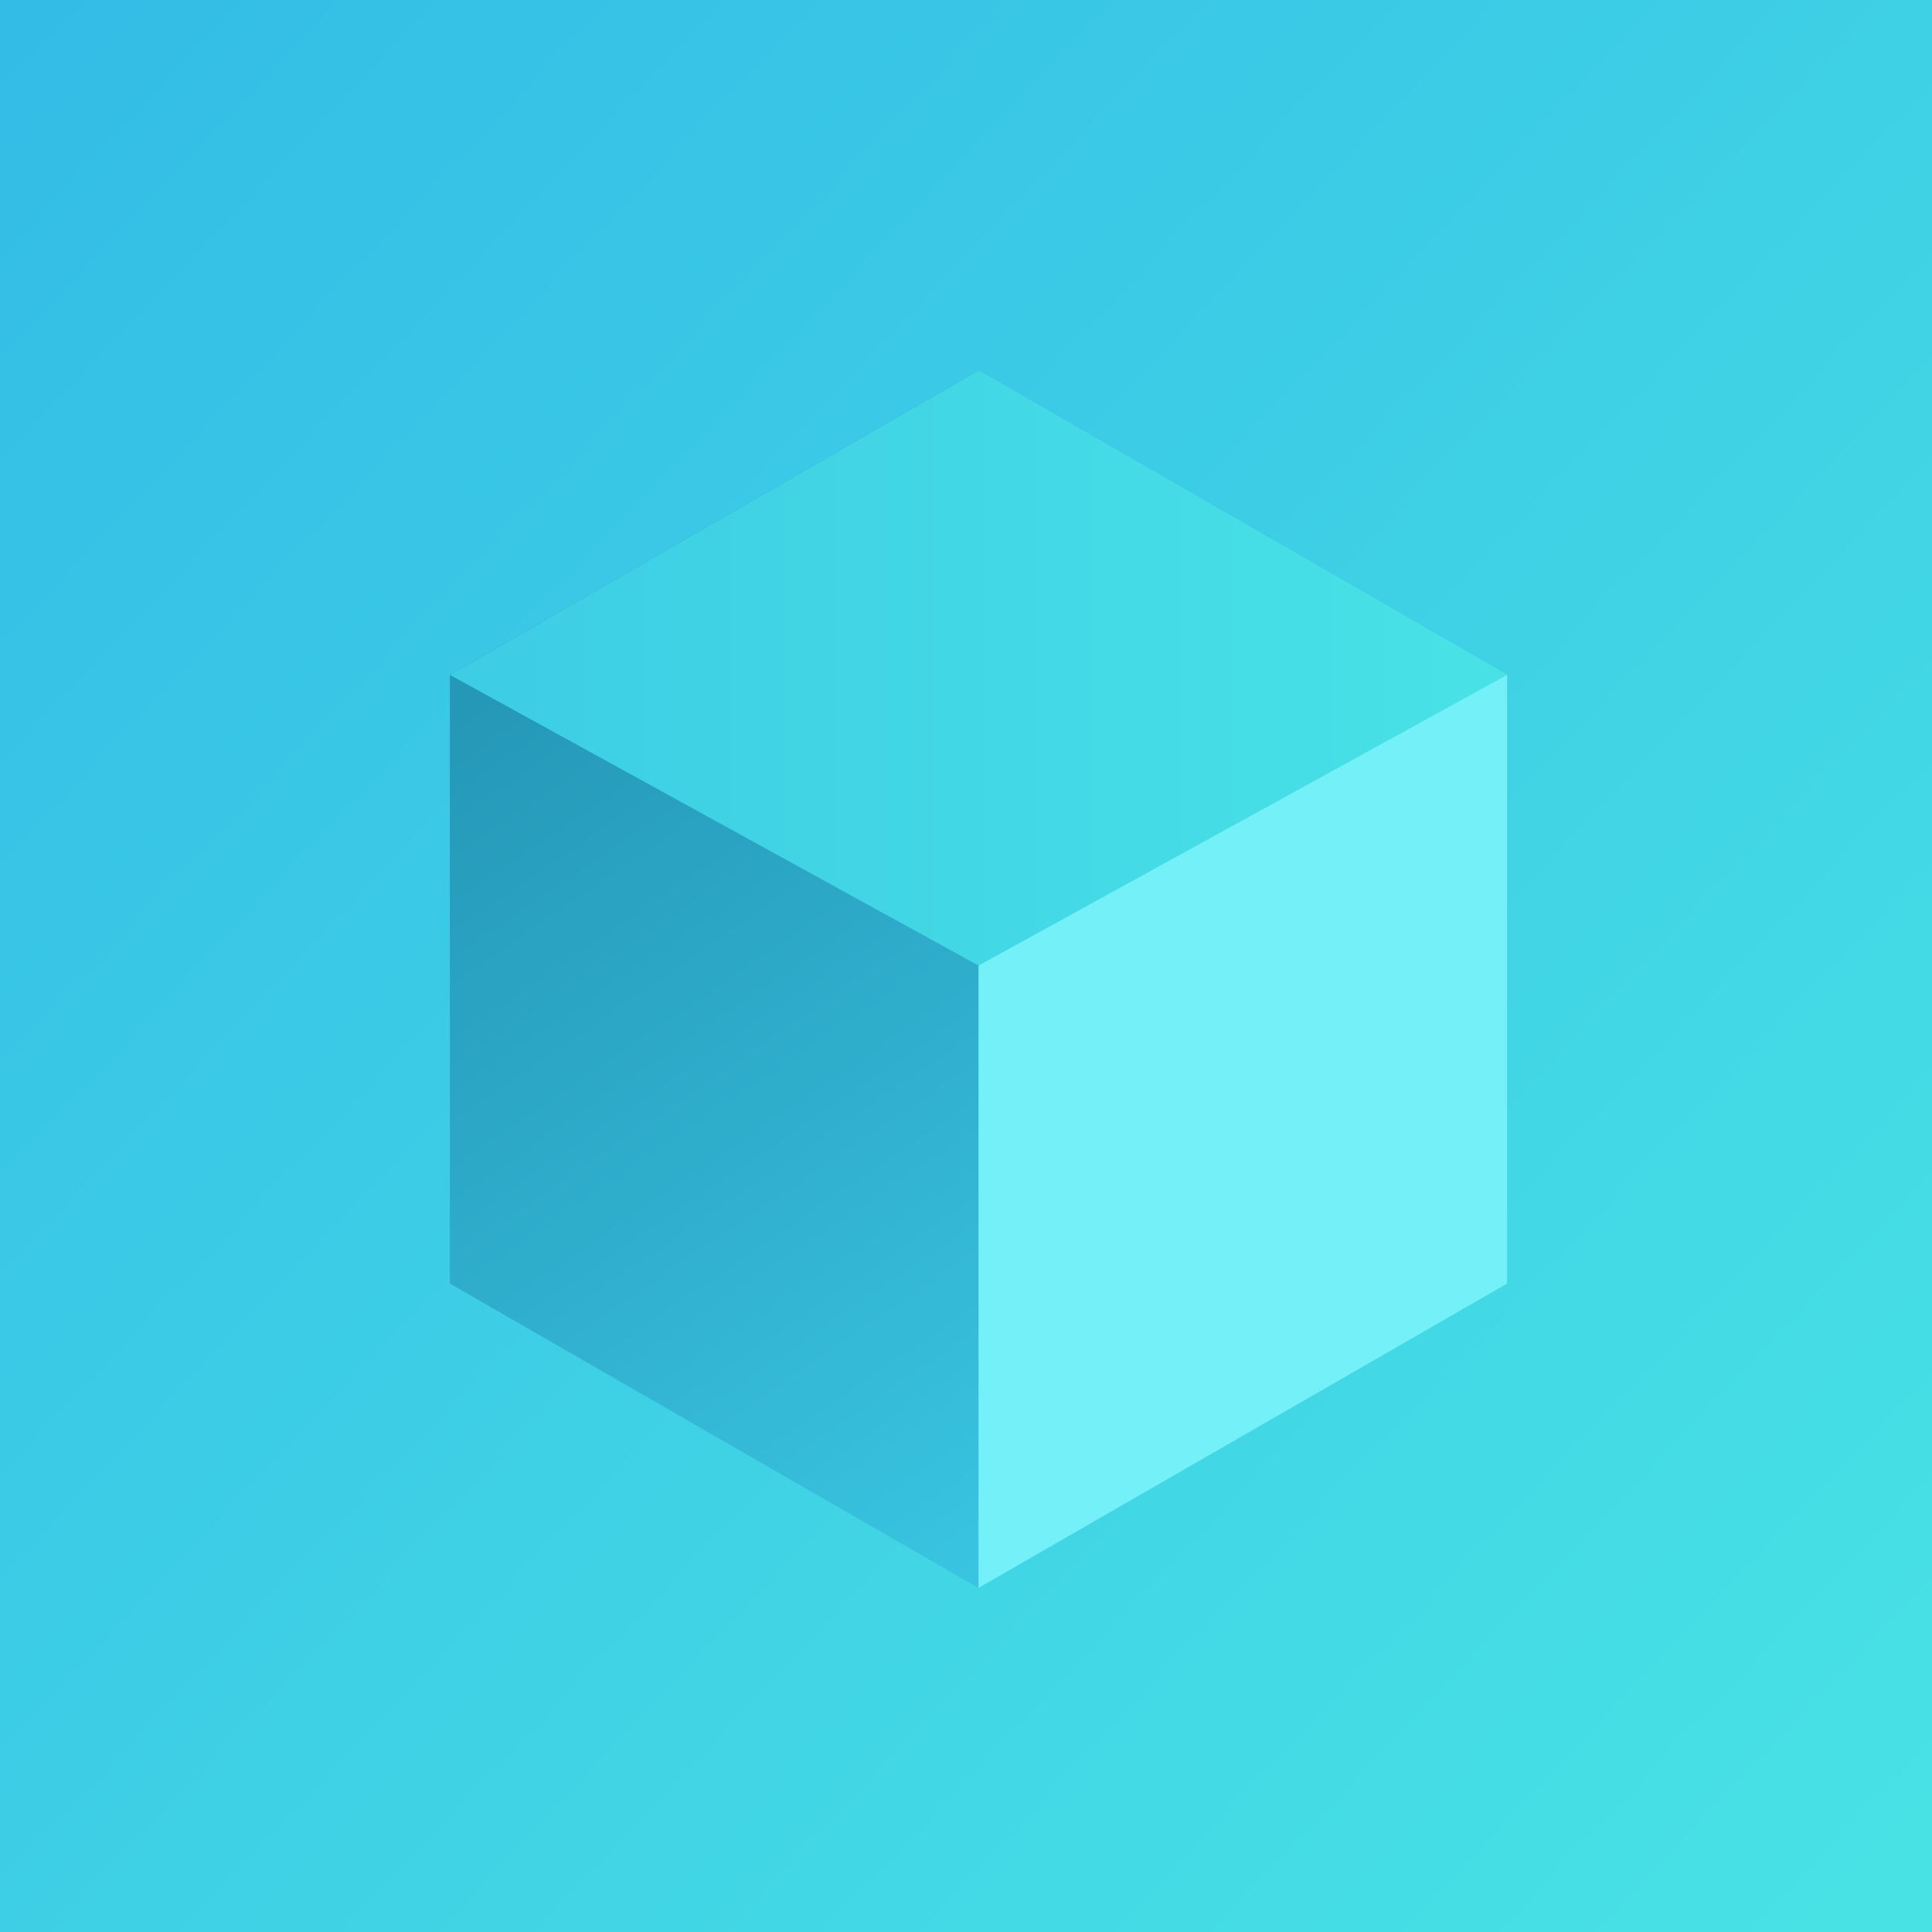
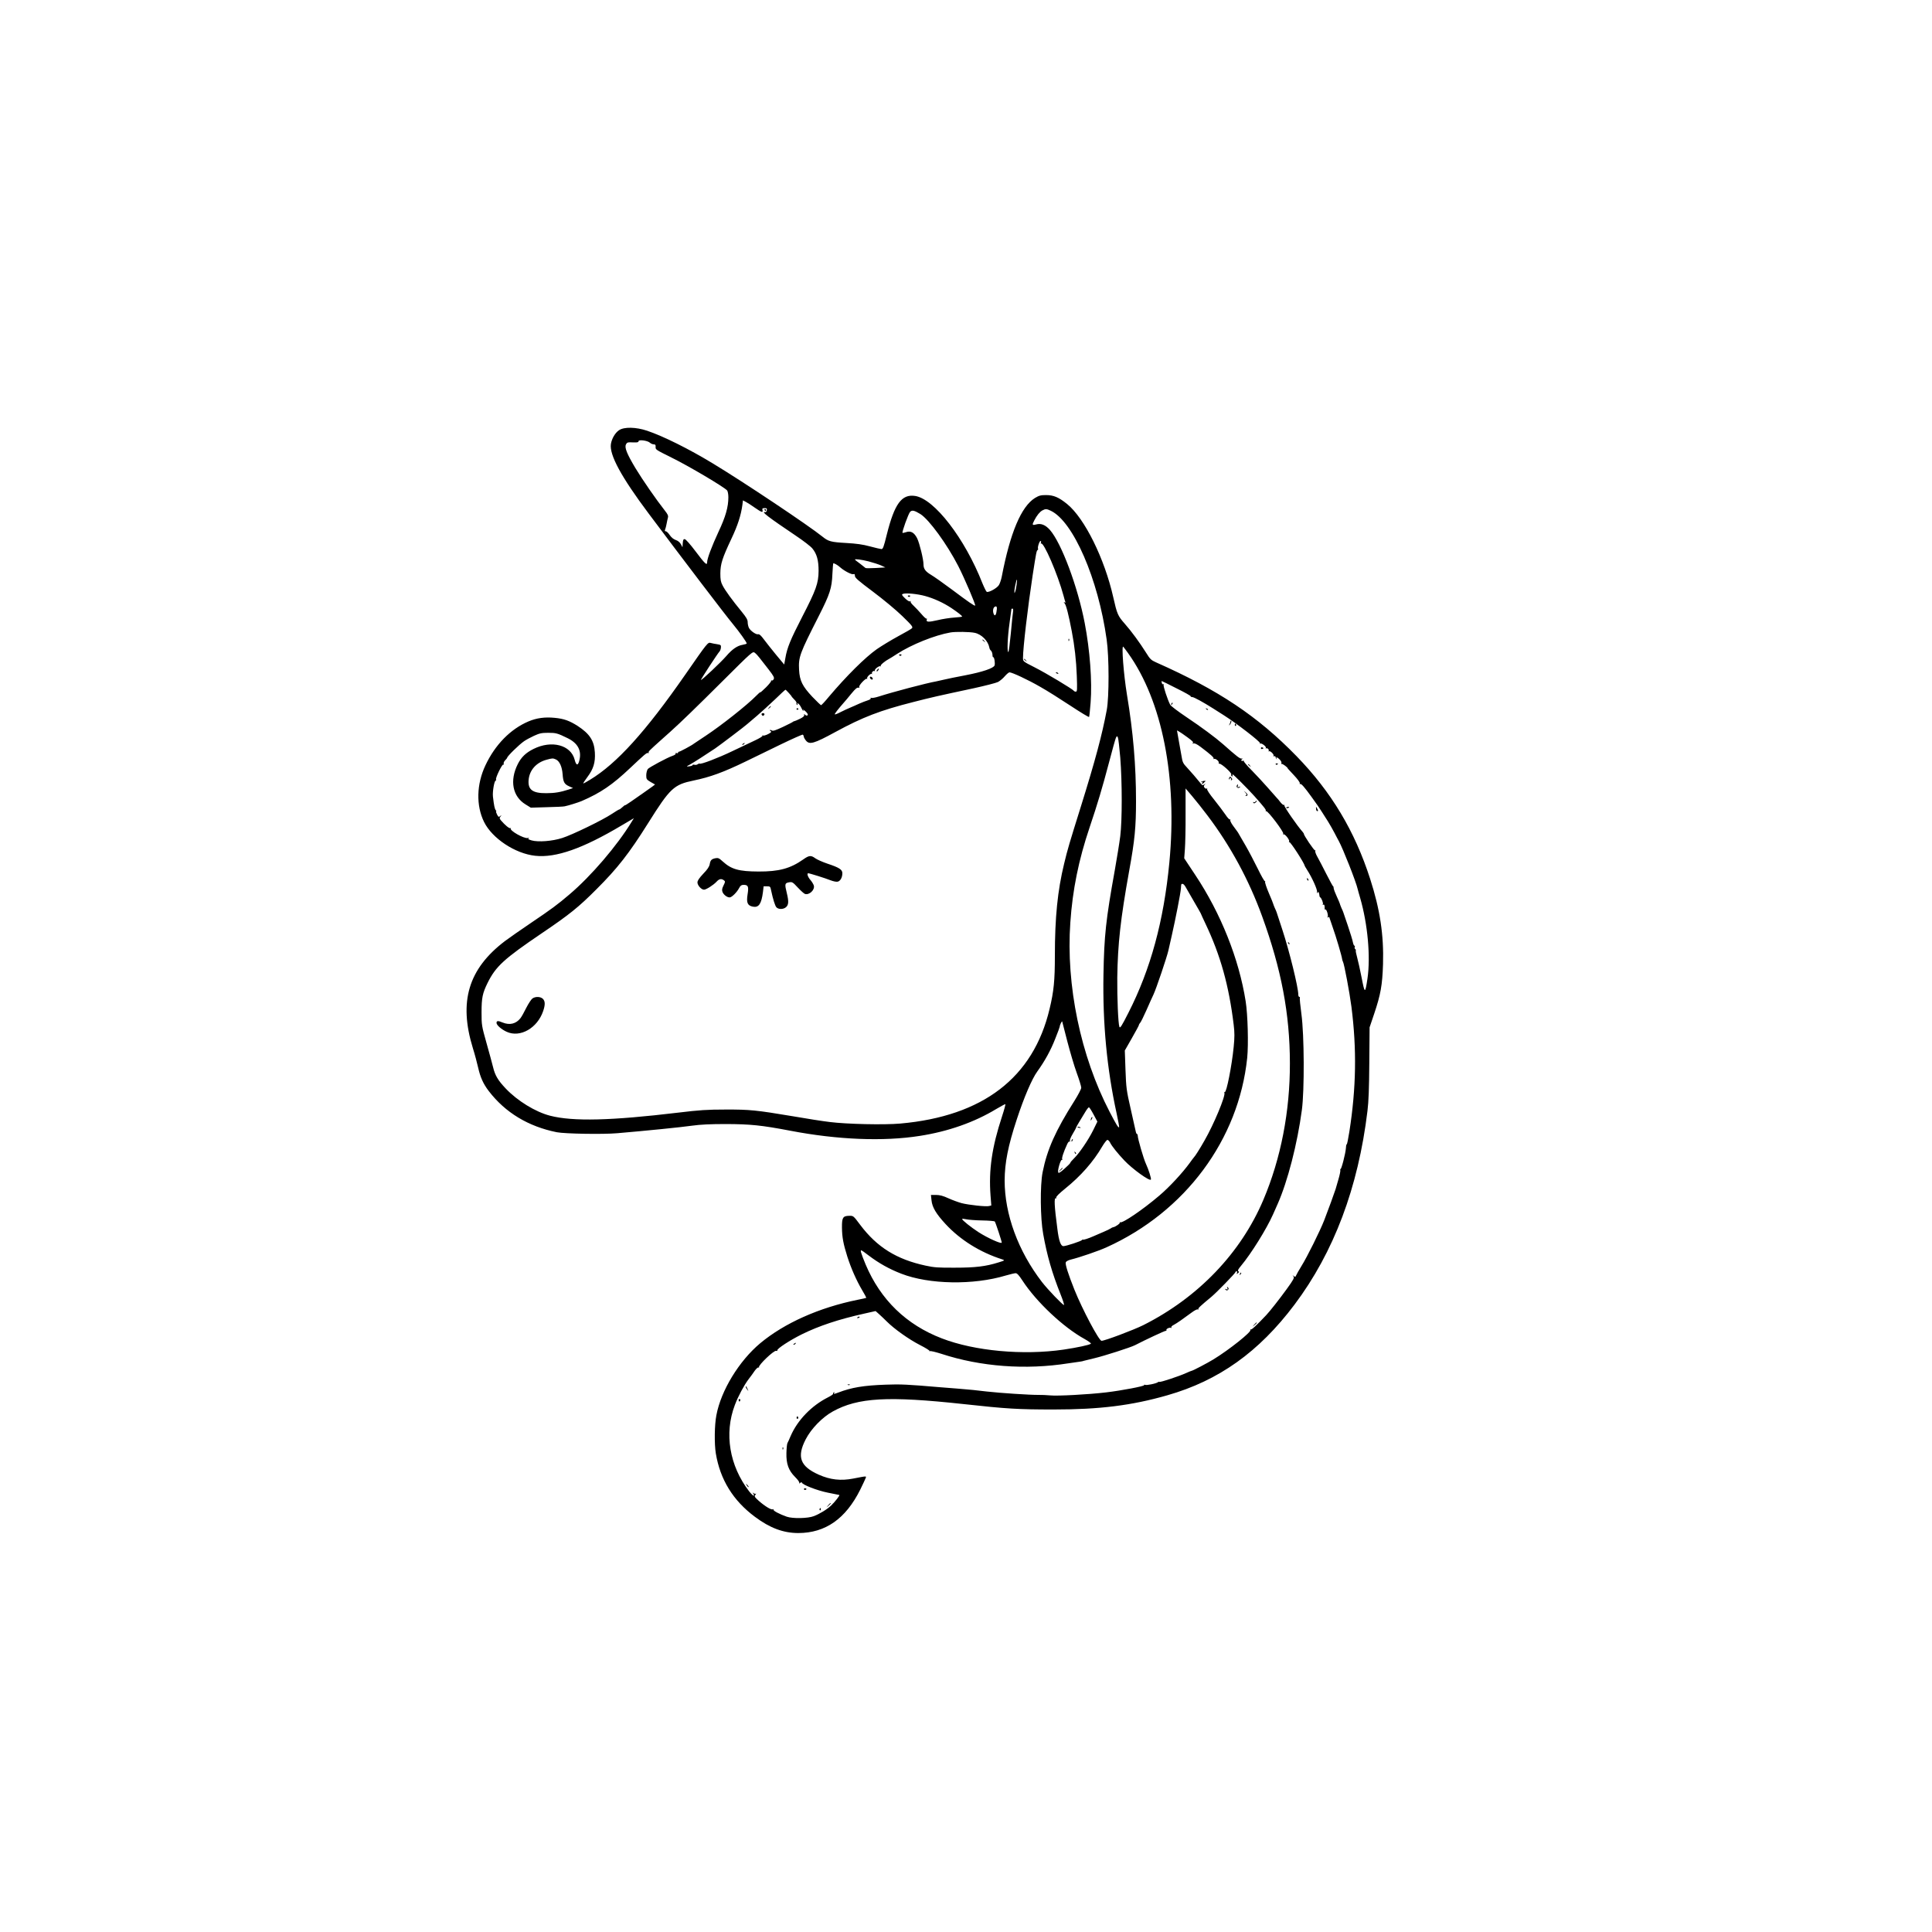
- <svg xmlns="http://www.w3.org/2000/svg" width="56" height="56" fill="none">
-   <path d="M56 0H0v56h56V0z" fill="url(#paint0_linear)" />
-   <path fill-rule="evenodd" clip-rule="evenodd" d="M28.363 10.74L13.04 19.56v17.645l15.322 8.821 15.323-8.821V19.56L28.363 10.74z" fill="url(#paint1_linear)" />
-   <path fill-rule="evenodd" clip-rule="evenodd" d="M28.363 46.027V10.74l15.323 8.821v17.645l-15.323 8.821z" fill="#73F0F8" />
-   <path fill-rule="evenodd" clip-rule="evenodd" d="M13.041 19.561l15.322-8.822 15.323 8.822-15.323 8.426-15.322-8.425z" fill="url(#paint2_linear)" />
-   <defs>
-     <linearGradient id="paint0_linear" x1="0" y1="0" x2="56" y2="53.105" gradientUnits="userSpaceOnUse">
-       <stop stop-color="#33BCE6" />
-       <stop offset="1" stop-color="#48E2E5" />
-     </linearGradient>
-     <linearGradient id="paint1_linear" x1="14.618" y1="19.282" x2="31.423" y2="43.942" gradientUnits="userSpaceOnUse">
-       <stop stop-color="#2597B7" />
-       <stop offset="1" stop-color="#39C5E1" />
-     </linearGradient>
-     <linearGradient id="paint2_linear" x1="14.799" y1="19.363" x2="43.686" y2="19.363" gradientUnits="userSpaceOnUse">
-       <stop stop-color="#3DCEE5" />
-       <stop offset="1" stop-color="#48E2E6" />
-     </linearGradient>
-   </defs>
+ <svg xmlns="http://www.w3.org/2000/svg" id="svg106" preserveAspectRatio="xMidYMid meet" viewBox="0 0 2000 2000" height="2000pt" width="2000pt" version="1.0">
+   <defs id="defs110" />
+   <g id="g104" stroke="none" fill="#000000" transform="translate(0,2000) scale(0.1,-0.1)">
+     <path id="path2" d="M6409 15547 c-41 -27 -76 -87 -85 -144 -17 -112 109 -343 390 -718 361 -482 799 -1057 872 -1144 69 -84 144 -189 144 -202 0 -4 -19 -10 -42 -14 -55 -9 -107 -44 -169 -116 -55 -64 -257 -254 -263 -248 -4 4 171 272 194 297 6 7 12 25 13 40 2 24 -2 27 -38 33 -22 3 -52 9 -67 13 -30 9 -32 7 -263 -326 -412 -593 -711 -923 -987 -1090 -34 -21 -65 -38 -69 -38 -5 0 14 29 41 65 63 84 84 151 78 255 -7 123 -54 194 -178 275 -85 54 -142 75 -238 84 -100 10 -186 -1 -271 -37 -186 -79 -345 -240 -446 -455 -92 -195 -98 -415 -14 -586 84 -170 322 -328 530 -350 214 -23 492 75 892 313 l129 76 -23 -37 c-151 -248 -420 -562 -644 -752 -127 -108 -184 -150 -400 -296 -104 -70 -225 -155 -268 -187 -379 -288 -480 -627 -332 -1108 20 -63 44 -155 55 -203 22 -98 53 -168 110 -242 171 -223 410 -367 705 -426 85 -16 476 -23 625 -10 293 25 663 62 774 78 86 12 187 17 351 17 253 -1 366 -12 665 -69 489 -94 965 -113 1340 -54 296 46 566 141 794 279 46 27 88 50 93 50 4 0 -11 -57 -34 -127 -105 -319 -139 -555 -119 -820 l8 -102 -24 -6 c-32 -8 -208 11 -283 30 -33 9 -94 31 -136 50 -56 26 -91 35 -129 35 l-53 0 6 -56 c7 -72 48 -140 146 -246 152 -164 357 -292 586 -365 29 -10 28 -11 -40 -32 -131 -41 -238 -54 -450 -54 -170 -1 -215 2 -302 21 -302 65 -504 191 -678 422 -71 95 -71 95 -114 94 -66 -1 -76 -19 -75 -122 1 -100 14 -169 56 -302 39 -121 93 -244 152 -344 26 -43 45 -80 44 -81 -2 -2 -41 -11 -88 -20 -400 -81 -759 -241 -1010 -450 -219 -183 -406 -489 -454 -745 -20 -101 -22 -296 -6 -395 45 -272 179 -489 405 -657 155 -116 294 -168 450 -168 280 1 489 147 640 449 25 51 50 104 55 117 10 26 18 26 -127 -2 -129 -25 -237 -13 -357 40 -193 86 -230 184 -135 367 56 109 172 228 279 287 261 145 572 162 1355 77 447 -49 563 -56 935 -56 472 0 804 41 1174 147 532 152 948 448 1317 939 407 542 659 1210 755 2005 12 97 17 237 19 500 l3 365 47 139 c68 202 85 299 92 516 9 299 -31 565 -133 881 -160 497 -402 901 -763 1272 -402 413 -808 684 -1453 970 -52 23 -63 34 -105 102 -67 106 -148 217 -221 300 -70 79 -79 101 -117 270 -90 401 -297 820 -478 967 -86 70 -140 93 -218 93 -56 0 -73 -5 -115 -30 -142 -89 -256 -357 -344 -815 -6 -31 -19 -69 -29 -86 -19 -32 -104 -79 -126 -71 -6 3 -26 43 -45 89 -182 464 -498 874 -697 904 -139 21 -213 -81 -293 -400 -32 -130 -40 -151 -56 -150 -11 1 -64 13 -119 28 -73 20 -139 29 -245 35 -158 9 -184 16 -245 65 -145 117 -817 566 -1135 758 -252 153 -515 283 -681 339 -116 39 -238 41 -290 6z m319 -130 c10 -9 28 -17 40 -17 16 0 20 -6 19 -25 -2 -29 -2 -29 163 -111 176 -86 551 -308 578 -342 6 -9 12 -40 12 -69 0 -101 -28 -201 -102 -358 -70 -151 -118 -278 -118 -316 0 -37 -23 -15 -120 114 -54 72 -102 126 -112 126 -13 1 -18 -9 -20 -41 l-3 -43 -17 32 c-11 20 -31 36 -53 43 -23 8 -45 26 -62 51 -14 21 -32 39 -40 39 -11 0 -13 5 -8 18 4 9 11 35 15 57 4 22 10 51 14 65 6 21 -1 36 -32 75 -89 113 -231 318 -304 439 -88 147 -115 214 -98 245 12 23 16 24 83 21 35 -1 47 2 47 12 0 20 93 8 118 -15z m1085 -672 c72 -50 88 -55 80 -25 -4 16 0 20 22 20 22 0 26 -4 23 -22 -2 -13 -9 -22 -17 -20 -48 10 31 -51 315 -242 78 -52 156 -112 173 -133 47 -57 65 -123 65 -233 -1 -128 -26 -197 -170 -476 -121 -235 -156 -319 -174 -427 l-12 -66 -85 102 c-46 56 -103 128 -126 159 -28 38 -47 56 -58 52 -21 -6 -80 35 -96 66 -7 14 -13 40 -13 59 0 26 -14 50 -63 110 -95 115 -172 221 -197 271 -19 36 -23 60 -23 125 1 98 20 157 114 357 66 139 99 242 114 350 l6 48 29 -15 c16 -8 58 -35 93 -60z m3064 -32 c233 -110 492 -707 579 -1333 26 -180 26 -598 1 -730 -48 -257 -120 -525 -265 -990 -125 -400 -139 -446 -176 -600 -68 -279 -96 -557 -96 -954 0 -255 -11 -369 -55 -551 -169 -711 -689 -1110 -1545 -1186 -168 -15 -557 -6 -730 16 -69 8 -242 35 -385 60 -377 63 -443 70 -695 69 -188 0 -268 -5 -490 -32 -694 -83 -1087 -93 -1325 -32 -152 39 -339 154 -460 282 -79 83 -110 135 -130 218 -9 36 -39 148 -68 250 -51 181 -52 188 -52 320 0 151 10 198 62 304 85 172 169 249 563 516 284 192 381 270 565 455 216 215 338 371 535 685 227 362 266 398 470 440 169 35 306 84 541 198 79 38 242 118 362 176 120 58 223 104 228 101 5 -4 9 -12 9 -19 0 -7 10 -26 22 -41 37 -47 83 -34 307 88 279 152 462 223 811 311 179 46 244 61 619 141 118 26 232 55 252 65 20 11 52 37 71 60 19 22 41 40 48 40 27 0 190 -76 315 -148 72 -40 214 -130 317 -198 103 -68 189 -120 192 -116 3 4 10 72 16 150 17 218 -7 540 -61 822 -72 376 -241 828 -360 964 -47 53 -93 71 -143 57 -41 -11 -44 -5 -19 42 26 51 56 88 83 103 33 18 45 17 87 -3z m-1350 -34 c90 -56 277 -313 393 -539 65 -127 182 -401 175 -409 -7 -6 -69 37 -245 169 -86 64 -182 132 -213 150 -58 35 -77 62 -77 108 0 52 -41 218 -65 268 -31 62 -67 82 -116 65 -18 -6 -34 -9 -36 -7 -8 8 61 200 79 218 20 20 44 14 105 -23z m1249 -296 c-4 -10 -4 -14 0 -10 26 25 174 -318 234 -541 6 -24 14 -50 17 -59 5 -12 3 -14 -8 -8 -10 6 -9 3 2 -11 16 -18 42 -121 74 -289 29 -151 46 -300 52 -462 5 -145 4 -163 -10 -163 -9 0 -18 4 -21 9 -11 17 -287 183 -406 243 -120 61 -120 61 -120 97 0 105 50 528 100 856 36 232 40 254 51 261 5 3 7 9 5 13 -8 13 14 81 26 81 5 0 7 -8 4 -17z m-1786 -194 c46 -12 105 -31 130 -42 l45 -21 -100 -6 c-55 -3 -102 -3 -105 0 -3 3 -29 23 -57 45 -29 21 -53 40 -53 42 0 9 67 0 140 -18z m-337 -30 c12 -6 33 -21 47 -34 41 -36 117 -75 134 -69 12 5 16 0 16 -18 0 -19 36 -50 187 -163 108 -81 237 -188 303 -252 102 -99 113 -113 100 -127 -8 -8 -72 -45 -143 -83 -70 -38 -169 -98 -220 -133 -122 -86 -314 -277 -496 -492 -40 -49 -77 -88 -81 -88 -4 0 -45 39 -91 87 -103 110 -131 167 -137 278 -7 135 5 166 205 560 114 225 134 286 140 433 3 61 7 112 10 112 2 0 14 -5 26 -11z m1871 -211 c-4 -29 -10 -62 -15 -73 -7 -19 -8 -19 -8 2 -1 24 20 123 26 123 2 0 1 -24 -3 -52z m-947 -118 c92 -25 189 -70 271 -124 67 -45 112 -80 112 -89 0 -2 -37 -7 -82 -10 -46 -3 -123 -15 -172 -27 -94 -22 -122 -20 -112 6 3 8 2 13 -3 10 -4 -3 -28 18 -52 47 -24 28 -61 67 -81 86 -21 19 -35 38 -31 44 4 6 1 7 -6 2 -8 -4 -27 7 -52 31 -35 34 -37 40 -22 46 27 12 152 0 230 -22z m738 -166 c-6 -36 -19 -44 -29 -18 -11 29 -6 63 12 73 21 12 27 -5 17 -55z m172 4 c-3 -18 -14 -120 -23 -225 -10 -106 -21 -193 -26 -193 -14 0 -8 153 12 295 11 77 20 143 20 148 0 4 5 7 11 7 7 0 9 -12 6 -32z m-397 -219 c72 -15 139 -84 152 -154 1 -11 9 -25 17 -31 7 -6 14 -25 15 -41 0 -17 4 -29 8 -27 10 7 21 -61 14 -84 -10 -29 -123 -68 -305 -103 -86 -16 -183 -36 -216 -44 -33 -8 -71 -16 -85 -19 -94 -16 -454 -111 -592 -156 -37 -12 -73 -18 -79 -14 -7 4 -9 3 -5 -4 3 -6 -9 -15 -31 -22 -21 -6 -60 -22 -88 -34 -27 -13 -70 -31 -95 -42 -25 -10 -69 -31 -99 -46 -30 -16 -57 -26 -59 -23 -5 4 33 53 92 120 15 17 50 58 78 93 48 58 60 67 81 63 5 -1 6 3 2 8 -8 14 65 92 78 84 5 -3 7 -2 4 4 -8 13 37 56 48 46 4 -5 5 -3 2 3 -8 14 17 37 28 26 5 -4 5 -2 1 5 -7 14 47 56 59 45 5 -4 5 -2 2 4 -6 10 47 53 88 74 6 3 42 25 80 50 149 97 392 195 555 223 52 9 201 7 250 -4z m1587 -209 c355 -495 512 -1292 428 -2170 -58 -605 -194 -1103 -423 -1553 -71 -140 -87 -165 -94 -147 -13 35 -24 302 -22 510 5 348 33 604 124 1110 57 312 70 449 70 717 0 368 -29 713 -94 1103 -34 207 -58 516 -38 495 5 -5 27 -35 49 -65z m-3815 -49 c16 -20 57 -74 93 -119 54 -70 63 -87 54 -103 -5 -11 -15 -16 -21 -13 -6 4 -8 3 -5 -3 3 -5 -21 -36 -53 -68 -33 -33 -60 -56 -60 -52 0 4 -19 -12 -42 -36 -95 -97 -364 -309 -523 -414 -60 -40 -114 -76 -120 -80 -21 -18 -150 -87 -157 -85 -5 1 -8 -3 -8 -9 0 -6 -7 -8 -16 -5 -8 3 -13 2 -10 -3 5 -7 -9 -18 -34 -26 -51 -17 -241 -119 -254 -136 -9 -13 -16 -42 -16 -65 0 -39 3 -44 45 -69 l46 -26 -23 -18 c-13 -10 -54 -39 -93 -66 -38 -27 -98 -68 -132 -92 -35 -24 -63 -42 -63 -39 0 3 -12 -6 -26 -19 -15 -14 -30 -25 -35 -25 -4 0 -38 -21 -76 -46 -96 -64 -411 -217 -513 -249 -103 -33 -247 -44 -316 -25 -32 9 -42 16 -32 22 9 6 7 8 -8 3 -38 -10 -195 79 -176 100 4 5 2 5 -4 2 -11 -6 -56 31 -98 80 -16 20 -17 25 -5 40 13 16 12 17 -3 5 -15 -12 -19 -10 -33 17 -8 17 -13 31 -9 31 4 0 2 6 -4 13 -11 13 -18 45 -29 140 -6 51 14 167 29 167 5 0 6 5 3 10 -9 14 63 162 75 155 5 -3 7 0 4 9 -3 8 4 24 15 35 12 12 21 23 21 26 -1 15 124 137 175 172 20 14 66 39 103 56 57 26 78 31 147 31 80 0 96 -4 200 -55 105 -51 146 -126 124 -224 -14 -64 -34 -64 -50 0 -39 153 -238 206 -426 112 -79 -39 -127 -85 -163 -157 -86 -171 -54 -335 80 -417 l55 -34 165 5 c91 2 174 6 185 9 41 8 141 40 175 54 199 86 320 169 505 344 144 136 170 159 183 154 7 -3 10 -1 7 5 -5 9 6 20 130 131 33 29 75 67 94 84 105 94 270 254 544 527 302 301 309 307 330 291 12 -9 34 -32 49 -52z m4318 -317 c83 -41 149 -78 146 -82 -2 -4 6 -8 17 -8 20 -2 116 -55 217 -119 19 -12 69 -44 110 -70 131 -83 381 -276 373 -288 -3 -7 -3 -9 2 -5 11 11 67 -31 59 -44 -4 -6 -2 -8 3 -5 13 8 36 -17 25 -28 -4 -5 -2 -5 4 -2 14 8 57 -36 47 -47 -5 -4 -1 -6 7 -4 8 2 14 -2 15 -9 0 -6 4 -15 9 -20 5 -5 6 -3 2 5 -12 21 9 13 33 -12 13 -14 20 -29 16 -36 -3 -6 -3 -9 2 -8 5 2 21 -7 37 -19 16 -13 27 -23 24 -23 -3 0 26 -32 64 -72 39 -41 66 -78 63 -85 -2 -8 -1 -12 4 -9 11 7 46 -34 119 -135 29 -41 56 -78 60 -84 9 -12 67 -101 110 -170 17 -27 47 -80 66 -116 18 -36 39 -74 45 -85 42 -76 179 -422 196 -499 2 -11 14 -51 25 -89 79 -273 109 -611 76 -836 -24 -159 -28 -159 -60 7 -16 81 -37 177 -47 212 -10 35 -16 67 -14 72 3 4 0 11 -6 14 -5 4 -8 13 -5 21 3 8 2 14 -3 14 -5 0 -12 16 -16 36 -3 20 -27 96 -51 168 -25 72 -46 136 -48 141 -2 6 -10 27 -20 47 -9 21 -16 40 -16 43 0 3 -14 36 -31 73 -17 36 -32 76 -33 88 0 12 -3 20 -5 18 -2 -2 -34 56 -71 129 -36 72 -79 153 -94 180 -15 26 -24 53 -20 59 4 6 3 8 -3 5 -8 -5 -121 162 -115 171 1 1 -5 10 -13 20 -61 69 -195 264 -189 274 4 6 3 8 -3 5 -6 -4 -22 9 -37 27 -14 19 -32 41 -41 49 -8 8 -49 55 -91 103 -43 49 -117 129 -165 178 -49 49 -86 93 -83 97 3 5 -2 6 -10 3 -19 -7 -22 12 -3 20 6 2 3 4 -9 3 -19 -2 -50 22 -193 149 -80 70 -221 175 -381 282 -85 57 -160 114 -166 126 -27 51 -75 197 -68 207 4 7 3 9 -3 6 -6 -4 -13 2 -16 13 -3 11 -3 20 -1 20 2 0 72 -34 154 -76z m-4013 -49 c17 -19 30 -35 28 -35 -2 0 10 -13 26 -30 17 -16 28 -34 24 -39 -3 -5 0 -13 6 -17 8 -5 9 -3 4 6 -5 8 -3 11 6 8 8 -2 22 -21 32 -41 9 -20 20 -37 23 -37 3 0 2 6 -2 13 -4 6 7 -1 25 -17 20 -19 28 -33 21 -40 -6 -6 -15 -5 -25 4 -13 11 -15 10 -10 -1 4 -10 -10 -23 -42 -39 -27 -13 -52 -24 -58 -25 -5 0 -12 -3 -15 -6 -3 -4 -50 -28 -105 -54 -80 -37 -103 -45 -117 -36 -10 6 -18 7 -18 2 0 -5 6 -11 13 -14 6 -2 -7 -14 -31 -26 -23 -12 -48 -19 -54 -15 -6 4 -8 3 -5 -3 3 -5 -31 -26 -76 -47 -45 -21 -151 -72 -236 -112 -148 -71 -328 -140 -339 -129 -3 2 -11 0 -19 -6 -7 -6 -22 -9 -33 -6 -11 3 -20 2 -20 -3 0 -4 -13 -10 -30 -12 -38 -6 -38 -3 3 18 32 17 168 104 260 166 48 33 311 232 333 253 6 5 51 44 100 85 48 41 133 119 189 172 55 54 103 98 106 98 3 0 19 -16 36 -35z m4126 -458 c52 -38 65 -52 55 -59 -9 -7 -8 -8 6 -4 13 4 36 -7 75 -36 106 -80 140 -111 134 -121 -3 -6 -2 -7 4 -4 14 9 55 -23 49 -38 -2 -7 1 -12 8 -11 20 2 128 -95 122 -110 -3 -7 -1 -16 5 -19 5 -4 9 -3 8 2 -1 4 -1 12 0 17 1 8 155 -146 226 -225 103 -116 124 -143 118 -152 -3 -5 -1 -7 4 -4 15 9 187 -218 177 -234 -4 -7 -3 -10 3 -6 13 8 66 -59 58 -73 -4 -6 -2 -9 3 -8 12 3 153 -215 157 -242 0 -3 12 -23 26 -45 52 -80 109 -208 103 -229 -4 -15 -3 -17 4 -7 8 11 11 10 16 -5 3 -11 5 -23 5 -28 0 -5 3 -12 8 -15 15 -11 34 -62 27 -73 -4 -7 -2 -8 4 -4 11 7 16 -7 15 -41 -1 -7 3 -11 7 -8 12 7 33 -62 24 -76 -4 -8 -3 -9 4 -5 7 4 12 5 12 3 0 -2 16 -48 35 -103 35 -97 96 -304 99 -334 1 -9 5 -20 8 -25 13 -22 69 -320 88 -467 56 -441 49 -841 -21 -1290 -12 -76 -24 -136 -28 -134 -3 2 -7 -15 -8 -38 -4 -57 -48 -228 -57 -219 -4 4 -5 1 -1 -7 3 -8 -6 -53 -20 -100 -14 -47 -27 -92 -29 -100 -7 -24 -81 -228 -117 -320 -45 -115 -177 -381 -237 -477 -26 -43 -51 -86 -55 -97 -6 -16 -10 -16 -25 -5 -15 13 -16 12 -3 -3 12 -16 4 -31 -70 -134 -75 -103 -173 -228 -211 -268 -100 -106 -152 -154 -161 -149 -5 3 -7 1 -3 -5 12 -20 -219 -204 -382 -304 -64 -39 -215 -118 -225 -118 -4 0 -30 -11 -59 -24 -70 -32 -269 -98 -276 -91 -3 2 -10 1 -16 -4 -17 -13 -115 -34 -132 -27 -8 3 -13 2 -10 -3 7 -10 -233 -56 -394 -75 -186 -22 -506 -39 -580 -31 -36 3 -90 6 -120 5 -82 -1 -394 19 -534 35 -123 15 -159 18 -301 30 -44 3 -129 10 -190 15 -327 28 -403 32 -555 26 -231 -8 -355 -29 -493 -82 -45 -17 -50 -17 -41 -2 4 7 3 8 -5 4 -6 -4 -9 -11 -7 -15 3 -4 -21 -20 -52 -36 -171 -86 -316 -236 -387 -400 -14 -33 -29 -67 -34 -75 -4 -8 -9 -54 -10 -101 -3 -113 22 -181 90 -249 32 -32 47 -55 43 -63 -5 -8 -2 -7 9 2 9 7 17 10 17 5 0 -22 159 -84 270 -106 63 -12 117 -23 119 -24 6 -5 -48 -74 -84 -108 -41 -40 -120 -88 -180 -111 -61 -24 -218 -27 -280 -6 -75 26 -145 63 -138 74 3 6 1 7 -6 3 -15 -10 -82 31 -146 87 -45 41 -48 46 -35 63 8 11 10 16 6 12 -5 -4 -16 -2 -25 5 -14 10 -14 10 -3 -5 7 -9 9 -19 5 -21 -5 -3 -27 18 -49 46 -203 264 -259 598 -147 892 34 91 97 208 142 267 20 26 49 65 64 88 16 22 33 37 39 34 6 -4 8 -3 5 2 -11 19 156 179 178 170 8 -3 14 0 12 6 -3 17 128 103 253 165 176 87 380 155 640 213 l124 28 36 -32 c19 -17 56 -52 81 -77 77 -77 228 -184 341 -242 59 -30 104 -58 100 -62 -4 -5 -2 -5 4 -2 7 4 60 -9 120 -28 406 -133 871 -168 1314 -98 58 9 114 17 125 18 11 1 27 5 35 8 8 2 58 15 110 27 98 23 376 112 420 135 106 55 307 149 317 148 7 0 10 3 8 8 -8 11 33 31 47 23 7 -4 8 -3 4 4 -4 7 6 18 25 27 32 17 95 61 184 127 28 21 56 36 63 33 7 -3 11 -1 8 4 -5 8 17 29 134 126 54 45 250 246 250 257 0 5 5 8 11 8 6 0 8 -7 5 -16 -6 -14 -4 -15 9 -4 12 10 13 15 4 21 -9 5 -1 21 27 54 106 127 265 382 333 535 18 41 39 89 47 106 104 235 204 623 251 974 27 205 25 773 -5 994 -12 88 -19 163 -16 168 3 4 0 8 -5 8 -6 0 -11 10 -11 23 0 76 -93 453 -165 672 -31 94 -58 175 -59 180 -2 6 -10 27 -20 47 -9 21 -16 40 -16 42 0 3 -20 53 -45 111 -25 58 -42 111 -39 118 4 7 3 9 -1 5 -5 -5 -38 54 -75 130 -37 75 -93 182 -125 237 -32 55 -63 109 -69 119 -12 22 -12 21 -62 89 -19 26 -32 52 -28 59 4 6 3 8 -3 5 -6 -4 -27 19 -48 51 -21 31 -74 101 -117 155 -45 55 -76 102 -72 109 4 6 3 8 -3 5 -6 -4 -16 0 -23 8 -10 12 -10 19 1 33 13 16 12 16 -4 2 -17 -12 -21 -12 -35 7 -48 59 -102 122 -143 166 -42 44 -48 56 -58 121 -7 39 -20 115 -30 168 l-17 97 20 -11 c12 -6 52 -34 89 -61z m-696 -210 c20 -260 20 -645 0 -812 -9 -71 -35 -231 -57 -355 -92 -510 -110 -677 -117 -1081 -9 -505 36 -976 136 -1434 17 -76 28 -141 26 -144 -8 -8 -30 28 -98 159 -301 579 -453 1312 -407 1960 23 338 86 649 200 986 83 247 129 401 200 669 33 127 65 241 71 255 10 22 12 23 21 7 5 -10 16 -104 25 -210z m-5842 -19 c37 -17 63 -74 69 -151 6 -83 17 -104 68 -127 l40 -18 -48 -16 c-84 -27 -144 -37 -229 -37 -141 -1 -191 36 -183 135 8 102 78 182 185 211 62 17 67 17 98 3z m6744 -579 c238 -314 430 -668 567 -1046 199 -548 286 -1008 287 -1518 1 -500 -93 -986 -274 -1414 -233 -551 -674 -1012 -1244 -1299 -101 -50 -398 -162 -432 -162 -26 0 -197 321 -281 530 -64 161 -97 263 -89 283 3 9 25 21 49 27 97 24 289 90 373 128 815 369 1368 1114 1456 1961 14 141 6 447 -16 586 -69 438 -257 910 -522 1308 l-114 172 7 95 c4 52 8 215 7 362 l0 266 69 -81 c38 -45 109 -134 157 -198z m-228 -737 c8 -15 48 -83 87 -151 40 -68 72 -125 72 -126 0 -2 22 -50 49 -107 156 -328 243 -642 292 -1046 10 -82 10 -129 0 -230 -19 -194 -75 -477 -92 -466 -5 3 -6 -1 -4 -9 13 -32 -110 -327 -205 -492 -48 -85 -98 -164 -110 -175 -3 -3 -24 -30 -45 -60 -75 -103 -210 -249 -314 -337 -170 -145 -382 -289 -405 -276 -6 3 -8 3 -4 -2 8 -8 -45 -46 -68 -49 -7 -1 -18 -6 -25 -12 -8 -6 -43 -23 -79 -38 -36 -15 -80 -34 -97 -42 -56 -25 -113 -43 -113 -36 0 4 -4 2 -8 -4 -7 -12 -166 -64 -194 -64 -27 0 -47 55 -62 178 -32 241 -36 329 -15 317 5 -3 6 0 3 8 -3 9 30 42 93 93 160 129 291 277 384 437 22 37 46 67 53 67 7 0 19 -12 27 -27 18 -38 81 -115 148 -186 84 -89 263 -218 275 -198 6 9 -23 102 -50 160 -25 52 -87 266 -86 294 0 9 -3 17 -7 17 -5 0 -11 12 -14 28 -3 15 -26 119 -52 232 -44 193 -47 216 -54 405 l-7 200 73 128 c40 70 73 131 73 136 0 5 6 16 13 23 7 7 37 67 66 133 29 66 61 138 72 160 29 62 138 385 154 455 2 8 17 76 34 150 41 181 93 446 96 495 3 48 2 45 18 45 6 0 19 -12 28 -28z m-1222 -1603 c28 -107 71 -254 97 -325 26 -71 47 -140 47 -154 0 -14 -32 -74 -70 -135 -196 -309 -283 -503 -330 -740 -27 -136 -24 -477 6 -639 40 -225 92 -404 180 -625 23 -57 39 -107 35 -110 -7 -7 -169 161 -228 238 -247 321 -386 702 -386 1051 1 182 35 358 126 633 74 226 157 420 212 495 77 107 139 218 187 342 25 62 45 117 45 121 0 16 23 64 26 54 2 -5 26 -98 53 -206z m272 -757 l39 -73 -44 -90 c-51 -102 -143 -237 -198 -291 -21 -20 -38 -40 -38 -45 0 -5 -27 -32 -60 -61 -45 -40 -62 -50 -66 -38 -8 21 26 137 39 129 6 -3 7 -1 3 6 -7 11 13 74 52 158 8 18 19 30 25 26 6 -3 7 -1 3 6 -5 7 8 38 28 72 20 33 36 63 36 66 0 4 13 27 28 52 16 25 44 72 63 104 18 31 37 56 42 54 5 -1 27 -35 48 -75z m-1154 -1096 c68 -1 127 -6 131 -11 8 -9 72 -204 72 -218 0 -19 -146 47 -241 108 -78 51 -169 123 -169 136 0 4 19 2 43 -3 23 -5 97 -11 164 -12z m-1177 -361 c108 -82 217 -143 342 -191 287 -111 744 -119 1080 -18 45 13 91 24 102 24 15 0 35 -22 70 -76 144 -221 423 -484 643 -605 41 -23 71 -45 66 -49 -14 -13 -142 -40 -282 -61 -419 -61 -922 -15 -1261 116 -368 141 -635 400 -789 765 -22 52 -43 108 -47 124 -8 34 -6 33 76 -29z" />
+     <path id="path4" d="M7915 14720 c3 -5 8 -10 11 -10 2 0 4 5 4 10 0 6 -5 10 -11 10 -5 0 -7 -4 -4 -10z" />
+     <path id="path6" d="M8315 11103 c-134 -94 -251 -126 -464 -125 -203 1 -280 23 -369 104 -37 34 -48 39 -74 34 -43 -8 -54 -21 -61 -62 -5 -26 -23 -54 -67 -99 -42 -45 -60 -71 -60 -90 0 -30 40 -75 68 -75 22 0 98 48 131 84 27 29 48 32 74 14 16 -12 16 -16 -3 -54 -16 -32 -18 -47 -11 -67 11 -29 47 -57 74 -57 22 0 75 52 99 98 13 25 24 32 46 32 47 0 54 -17 41 -98 -14 -87 -1 -117 56 -128 60 -11 87 29 103 151 l7 60 35 0 c32 0 35 -3 42 -40 20 -94 41 -161 55 -177 22 -24 74 -23 101 2 26 24 28 59 7 145 -23 93 -21 103 21 111 35 6 39 4 93 -54 31 -33 64 -63 74 -66 44 -14 103 41 92 86 -4 13 -19 40 -36 59 -27 31 -39 69 -22 69 14 0 180 -52 229 -72 31 -12 61 -18 76 -15 28 7 48 44 48 88 0 37 -32 58 -156 99 -50 17 -106 42 -124 55 -45 33 -65 31 -125 -12z" />
+     <path id="path8" d="M5512 9664 c-12 -8 -41 -52 -64 -97 -22 -45 -49 -93 -60 -107 -46 -59 -112 -75 -185 -45 -47 20 -63 19 -63 -4 0 -23 50 -67 105 -92 140 -64 318 38 378 215 22 65 21 102 -3 126 -24 24 -77 26 -108 4z" />
+     <path id="path10" d="M11061 13374 c0 -11 3 -14 6 -6 3 7 2 16 -1 19 -3 4 -6 -2 -5 -13z" />
+     <path id="path12" d="M10600 13176 c0 -2 8 -10 18 -17 15 -13 16 -12 3 4 -13 16 -21 21 -21 13z" />
+     <path id="path14" d="M10930 13036 c0 -2 7 -7 16 -10 8 -3 12 -2 9 4 -6 10 -25 14 -25 6z" />
+     <path id="path16" d="M9400 13826 c7 -7 13 -7 20 0 6 6 3 10 -10 10 -13 0 -16 -4 -10 -10z" />
+     <path id="path18" d="M10170 13376 c0 -2 8 -10 18 -17 15 -13 16 -12 3 4 -13 16 -21 21 -21 13z" />
+     <path id="path20" d="M9310 13216 c7 -7 13 -7 20 0 6 6 3 10 -10 10 -13 0 -16 -4 -10 -10z" />
+     <path id="path22" d="M9080 13065 c-7 -9 -8 -15 -2 -15 5 0 12 7 16 15 3 8 4 15 2 15 -2 0 -9 -7 -16 -15z" />
+     <path id="path24" d="M9006 12992 c-3 -6 1 -15 8 -21 8 -7 17 -8 20 -3 3 6 -1 15 -8 21 -8 7 -17 8 -20 3z" />
+     <path id="path26" d="M12126 12713 c-6 -14 -5 -15 5 -6 7 7 10 15 7 18 -3 3 -9 -2 -12 -12z" />
+     <path id="path28" d="M12487 12659 c7 -7 15 -10 18 -7 3 3 -2 9 -12 12 -14 6 -15 5 -6 -5z" />
+     <path id="path30" d="M12739 12535 c-1 -3 -2 -8 -3 -12 -1 -5 -5 -15 -10 -23 -7 -12 -6 -13 4 -3 13 12 23 43 14 43 -2 0 -5 -2 -5 -5z" />
+     <path id="path32" d="M12783 12495 c0 -8 4 -12 9 -9 5 3 6 10 3 15 -9 13 -12 11 -12 -6z" />
+     <path id="path34" d="M13053 12255 c0 -7 6 -11 14 -8 7 3 13 6 13 8 0 2 -6 5 -13 8 -8 3 -14 -1 -14 -8z" />
+     <path id="path36" d="M13206 12088 c3 -5 10 -6 15 -3 13 9 11 12 -6 12 -8 0 -12 -4 -9 -9z" />
+     <path id="path38" d="M12920 12086 c0 -2 8 -10 18 -17 15 -13 16 -12 3 4 -13 16 -21 21 -21 13z" />
+     <path id="path40" d="M13315 11639 c-3 -4 2 -6 10 -5 21 3 28 13 10 13 -9 0 -18 -4 -20 -8z" />
+     <path id="path42" d="M13624 11627 c0 -13 6 -24 13 -24 9 0 9 6 1 21 -15 30 -16 30 -14 3z" />
+     <path id="path44" d="M7959 12673 c-13 -16 -12 -17 4 -4 16 13 21 21 13 21 -2 0 -10 -8 -17 -17z" />
+     <path id="path46" d="M8246 12662 c-3 -5 1 -9 9 -9 8 0 12 4 9 9 -3 4 -7 8 -9 8 -2 0 -6 -4 -9 -8z" />
+     <path id="path48" d="M7885 12612 c-6 -6 4 -22 15 -22 4 0 10 6 13 13 5 13 -17 20 -28 9z" />
+     <path id="path50" d="M7690 12300 c-9 -6 -10 -10 -3 -10 6 0 15 5 18 10 8 12 4 12 -15 0z" />
+     <path id="path52" d="M12725 11949 c-4 -6 -4 -13 -1 -16 3 -4 6 -1 6 6 0 7 5 9 10 6 6 -4 7 -11 4 -17 -4 -7 -2 -8 5 -4 9 6 9 11 0 22 -14 17 -16 17 -24 3z" />
+     <path id="path54" d="M12433 11906 c-4 -5 -1 -6 7 -1 10 6 12 4 6 -10 -7 -18 -6 -18 14 0 11 10 20 19 20 19 0 7 -43 -1 -47 -8z" />
+     <path id="path56" d="M12804 11869 c-11 -18 14 -35 29 -20 10 10 8 11 -7 5 -16 -6 -18 -4 -13 9 7 19 2 23 -9 6z" />
+     <path id="path58" d="M12893 11794 c14 -17 15 -23 5 -27 -9 -4 -9 -6 -1 -6 22 -2 23 16 0 35 l-22 19 18 -21z" />
+     <path id="path60" d="M12995 11700 c-4 -6 -11 -7 -17 -4 -7 4 -8 2 -4 -5 6 -9 11 -9 22 0 14 11 18 19 10 19 -3 0 -8 -5 -11 -10z" />
+     <path id="path62" d="M13530 10901 c0 -6 4 -13 10 -16 6 -3 7 1 4 9 -7 18 -14 21 -14 7z" />
+     <path id="path64" d="M13336 10237 c3 -10 9 -15 12 -12 3 3 0 11 -7 18 -10 9 -11 8 -5 -6z" />
+     <path id="path66" d="M12836 6813 c-6 -14 -5 -15 5 -6 7 7 10 15 7 18 -3 3 -9 -2 -12 -12z" />
+     <path id="path68" d="M12706 6666 c6 -16 4 -18 -12 -12 -15 6 -17 5 -6 -5 9 -10 15 -10 24 -1 9 9 9 15 -1 25 -10 10 -11 8 -5 -7z" />
+     <path id="path70" d="M8875 6360 c-3 -6 1 -7 9 -4 18 7 21 14 7 14 -6 0 -13 -4 -16 -10z" />
+     <path id="path72" d="M12984 6288 l-19 -23 23 19 c21 18 27 26 19 26 -2 0 -12 -10 -23 -22z" />
+     <path id="path74" d="M8220 6090 c-9 -6 -10 -10 -3 -10 6 0 15 5 18 10 8 12 4 12 -15 0z" />
+     <path id="path76" d="M8778 5663 c7 -3 16 -2 19 1 4 3 -2 6 -13 5 -11 0 -14 -3 -6 -6z" />
+     <path id="path78" d="M7720 5644 c0 -6 7 -19 16 -30 14 -18 14 -18 3 6 -14 31 -19 36 -19 24z" />
+     <path id="path80" d="M7647 5503 c3 -7 6 -13 8 -13 2 0 5 6 8 13 3 8 -1 14 -8 14 -7 0 -11 -6 -8 -14z" />
+     <path id="path82" d="M8247 5327 c-3 -8 1 -14 8 -14 7 0 11 6 8 14 -3 7 -6 13 -8 13 -2 0 -5 -6 -8 -13z" />
+     <path id="path84" d="M8101 5004 c0 -11 3 -14 6 -6 3 7 2 16 -1 19 -3 4 -6 -2 -5 -13z" />
+     <path id="path86" d="M7731 4623 c7 -12 15 -20 18 -17 3 2 -3 12 -13 22 -17 16 -18 16 -5 -5z" />
+     <path id="path88" d="M8323 4585 c0 -7 6 -11 14 -8 7 3 13 6 13 8 0 2 -6 5 -13 8 -8 3 -14 -1 -14 -8z" />
+     <path id="path90" d="M8574 4418 l-19 -23 23 19 c12 11 22 21 22 23 0 8 -8 2 -26 -19z" />
+     <path id="path92" d="M8485 4381 c-3 -5 -2 -12 3 -15 5 -3 9 1 9 9 0 17 -3 19 -12 6z" />
+     <path id="path94" d="M11296 8425 c-9 -26 -7 -32 5 -12 6 10 9 21 6 23 -2 3 -7 -2 -11 -11z" />
+     <path id="path96" d="M11154 8332 c4 -3 14 -7 22 -8 9 -1 13 0 10 4 -4 3 -14 7 -22 8 -9 1 -13 0 -10 -4z" />
+     <path id="path98" d="M11095 8199 c-4 -6 -5 -12 -2 -15 2 -3 7 2 10 11 7 17 1 20 -8 4z" />
+     <path id="path100" d="M11126 8067 c3 -10 9 -15 12 -12 3 3 0 11 -7 18 -10 9 -11 8 -5 -6z" />
+     <path id="path102" d="M10974 7888 l-19 -23 23 19 c21 18 27 26 19 26 -2 0 -12 -10 -23 -22z" />
+   </g>
</svg>
